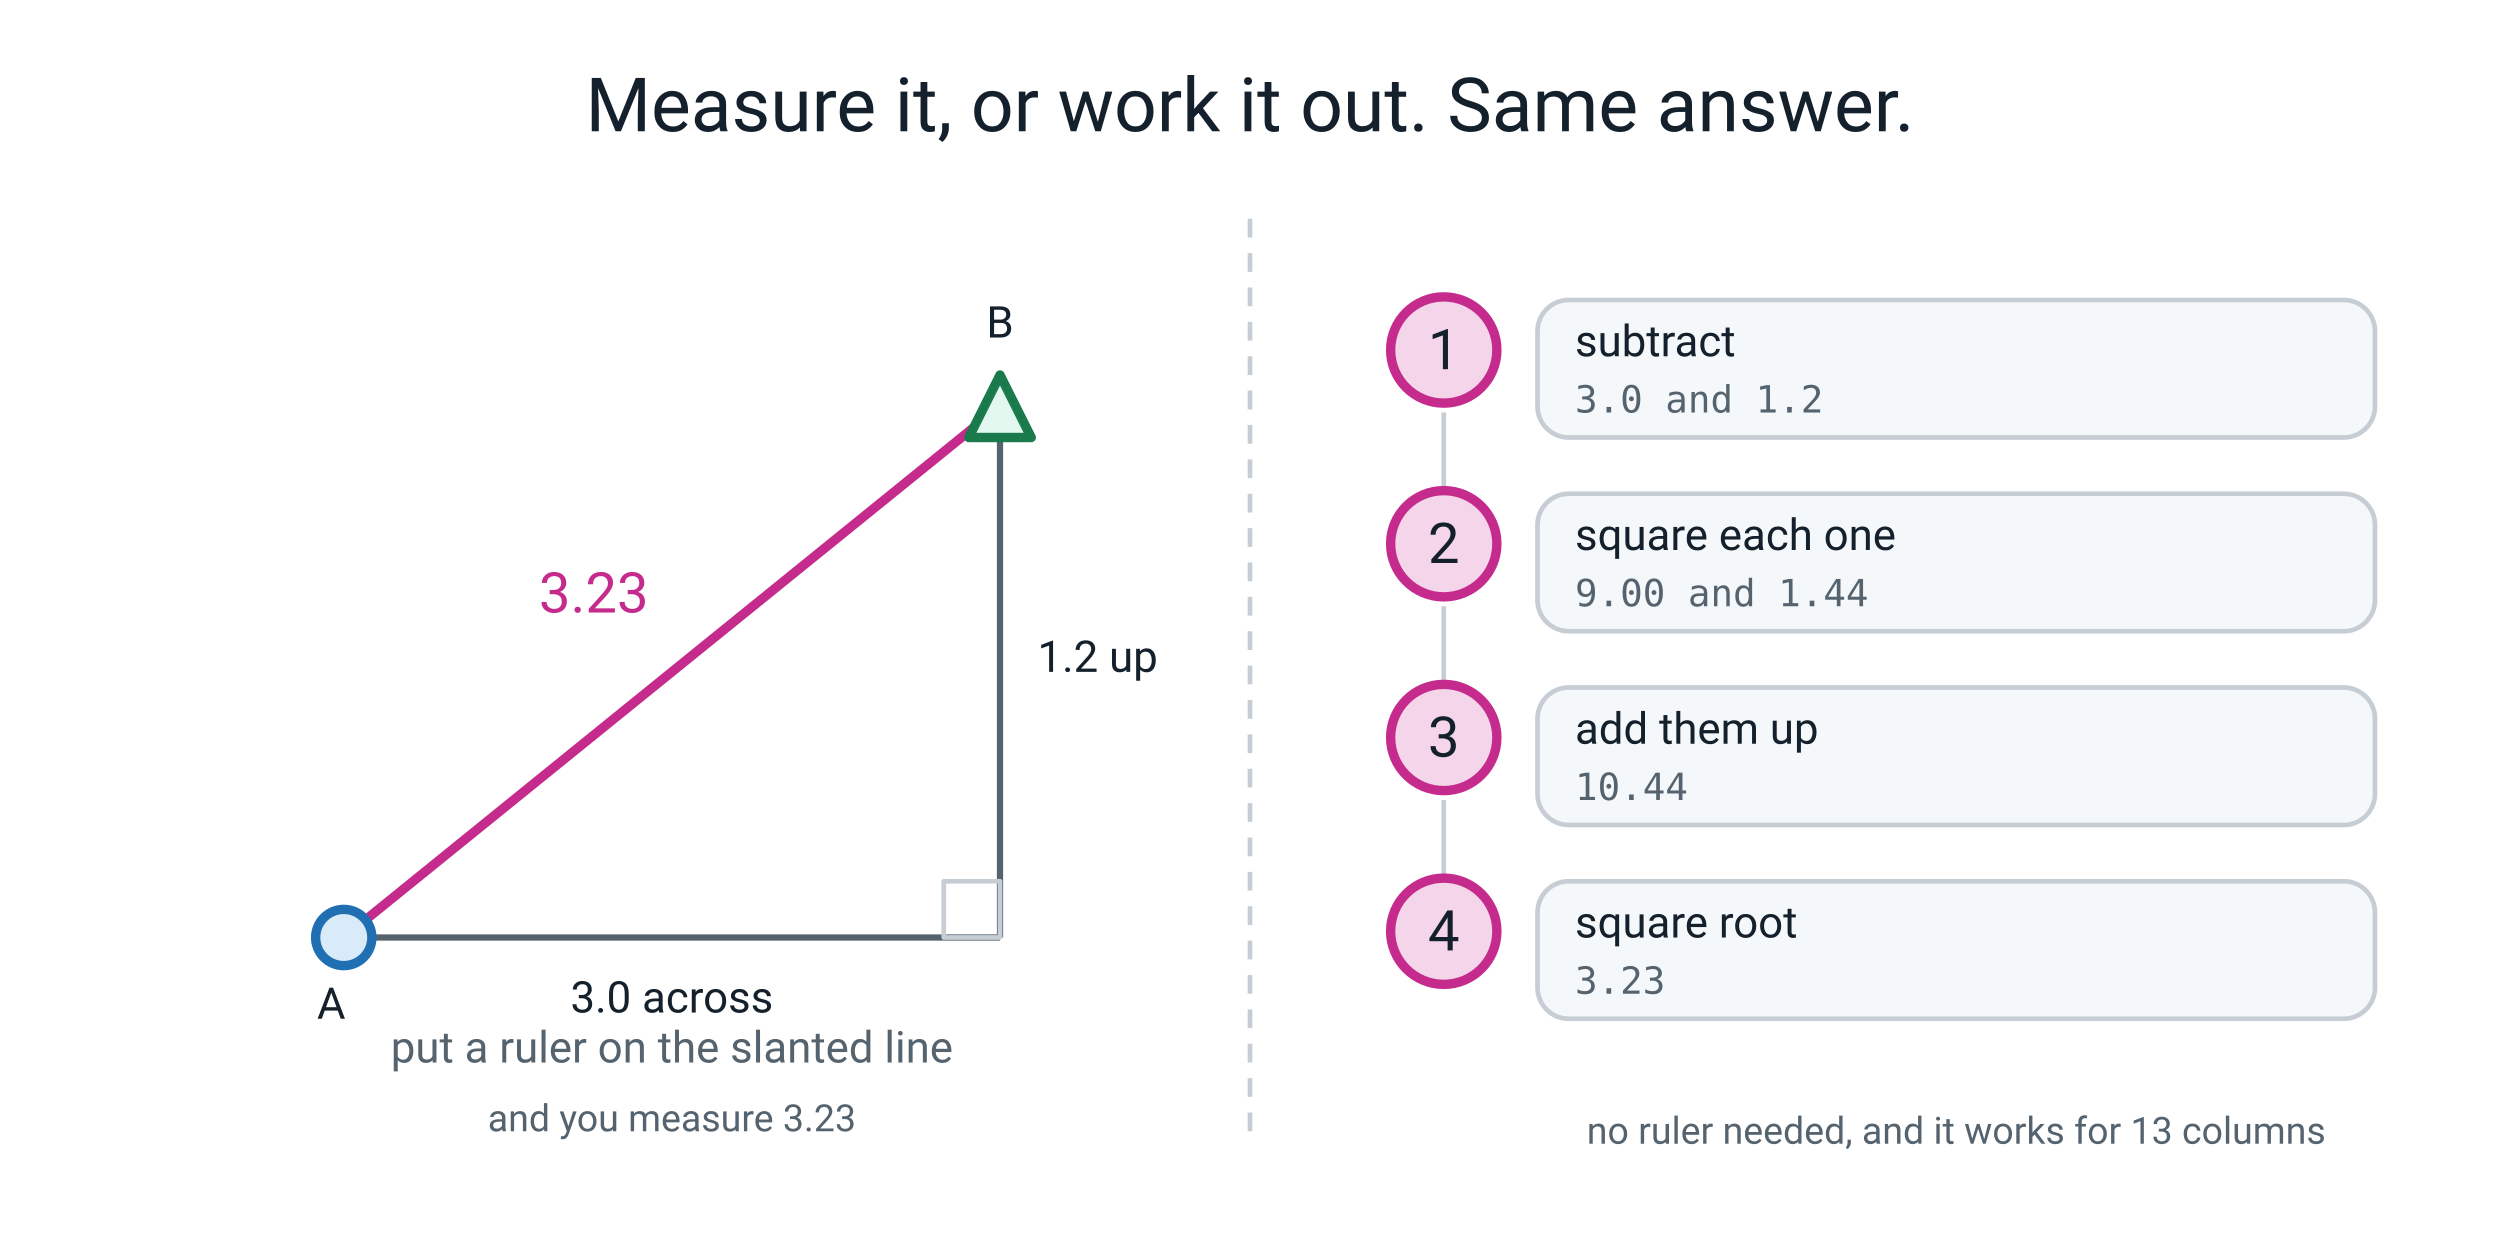
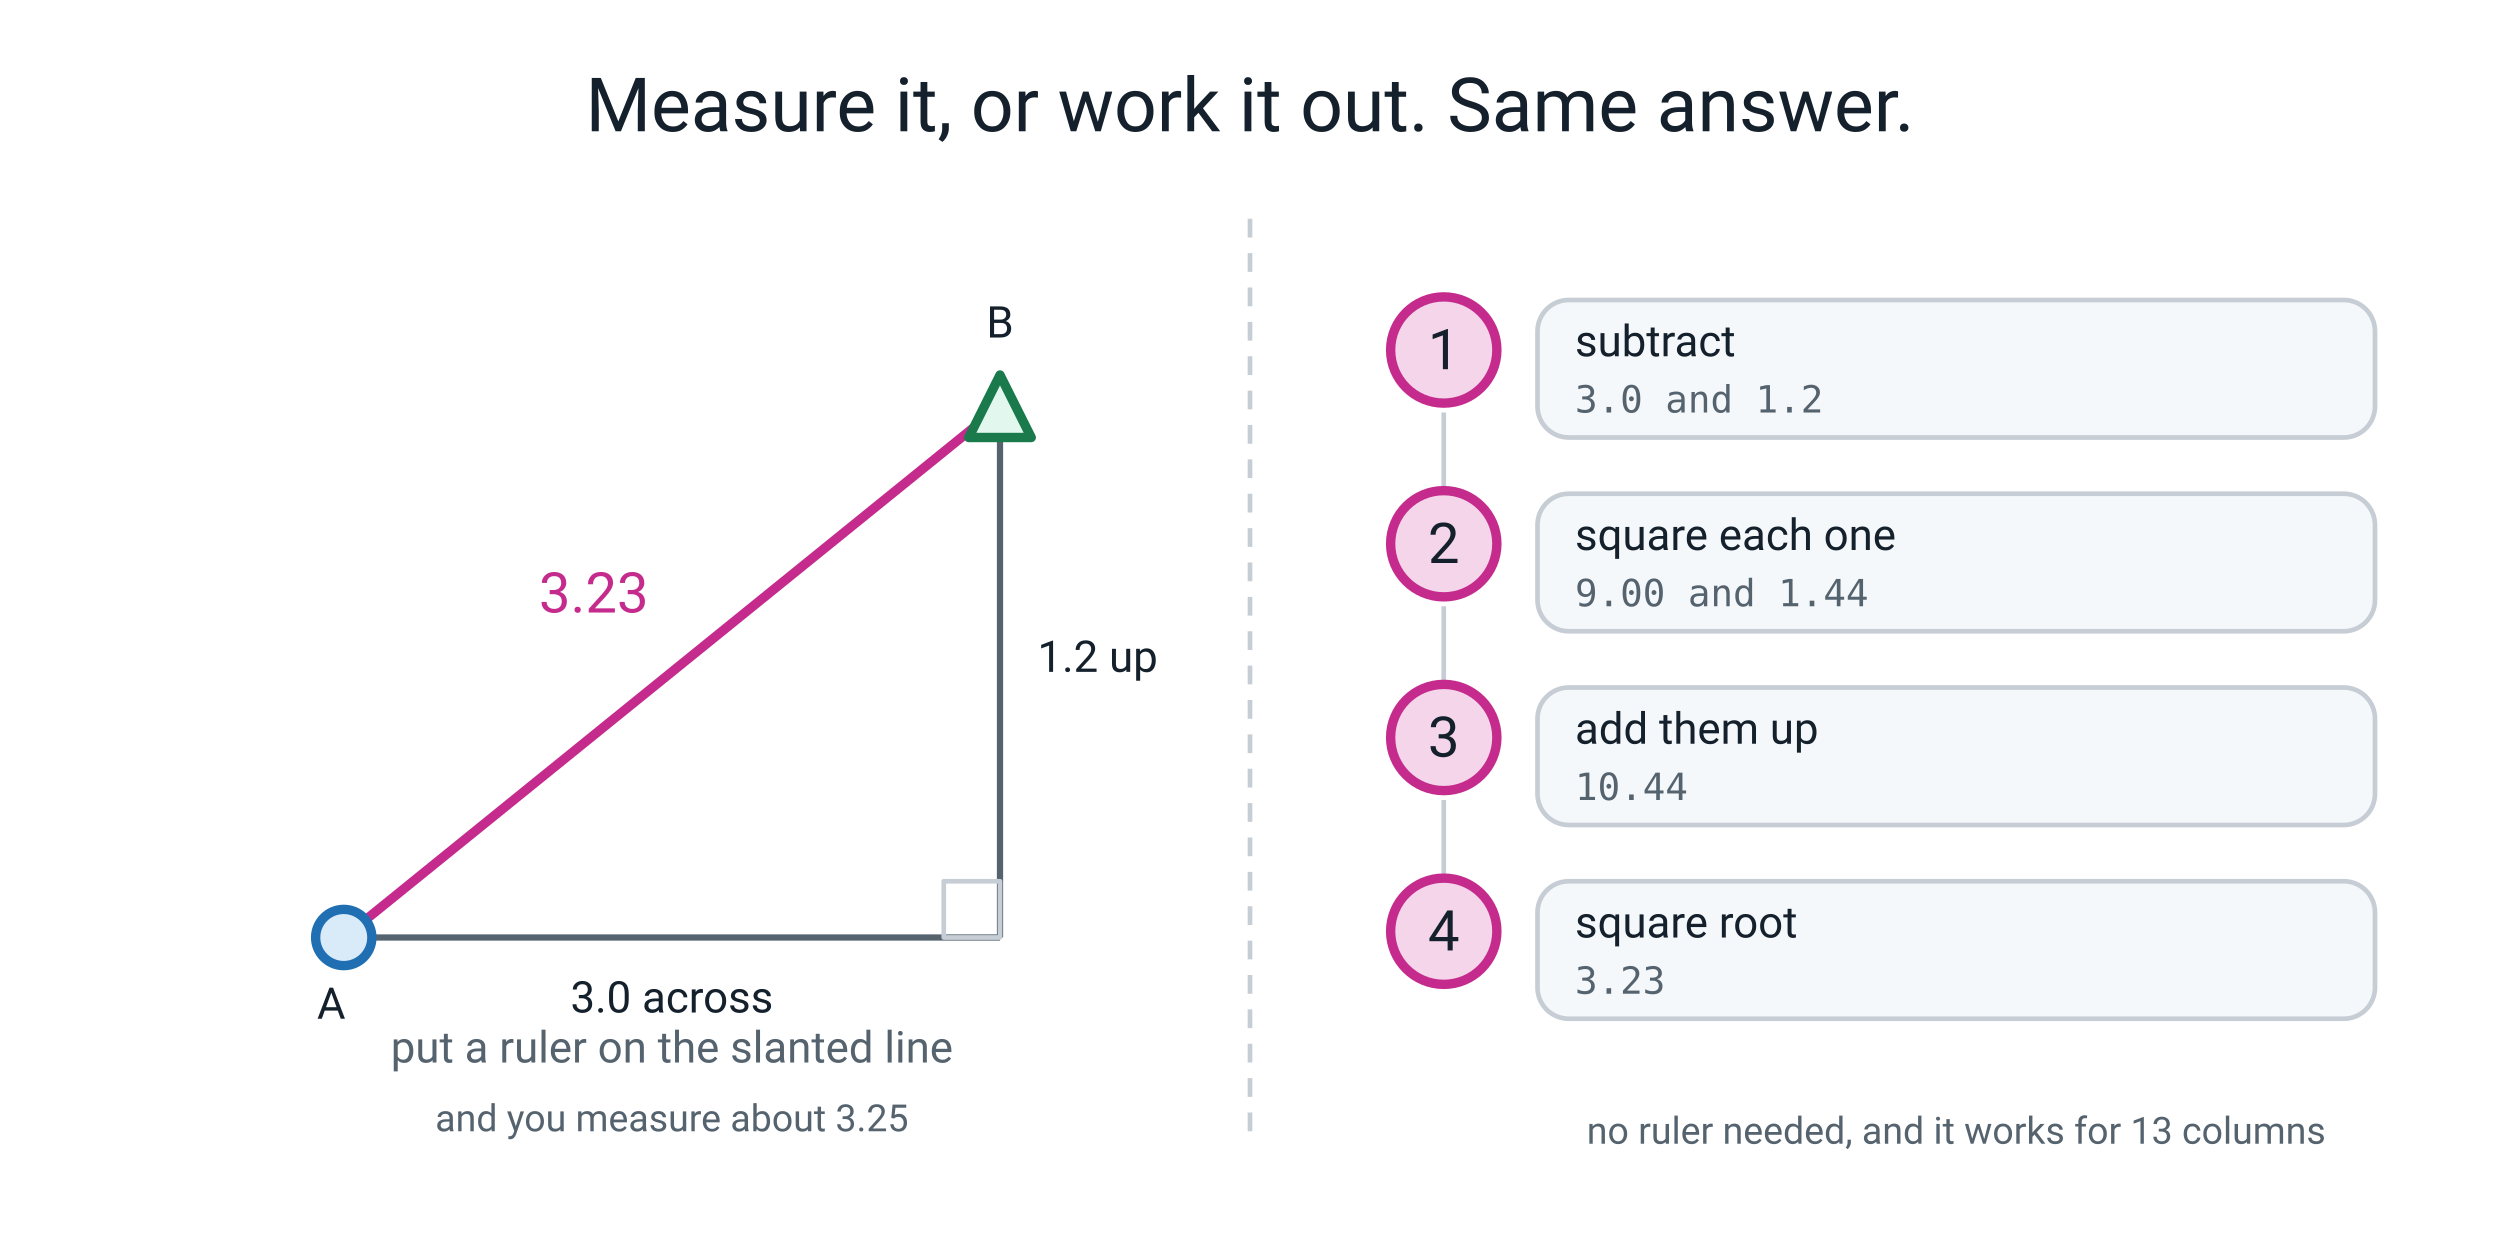
<svg xmlns="http://www.w3.org/2000/svg" viewBox="0 0 800 400" role="img">
  <text x="400" y="42" font-family="ui-sans-serif, system-ui, -apple-system, 'Segoe UI', Roboto, sans-serif" font-size="24" fill="#14202B" text-anchor="middle">Measure it, or work it out. Same answer.</text>
  <line x1="110" y1="300" x2="320" y2="300" stroke="#55636F" stroke-width="2" stroke-linecap="butt" />
  <line x1="320" y1="300" x2="320" y2="130" stroke="#55636F" stroke-width="2" stroke-linecap="butt" />
  <line x1="110" y1="300" x2="320" y2="130" stroke="#C42B8C" stroke-width="3" stroke-linecap="round" />
  <circle cx="110" cy="300" r="9" fill="#D9EAF9" stroke="#1F6FB2" stroke-width="3" />
  <path d="M320 120 L330 140 L310 140 Z" fill="#E2F7ED" stroke="#1B7A4B" stroke-width="3" stroke-linejoin="round" />
  <rect x="302" y="282" width="18" height="18" fill="none" stroke="#C7CDD4" stroke-width="1.5" stroke-linejoin="round" />
  <text x="215" y="324" font-family="ui-sans-serif, system-ui, -apple-system, 'Segoe UI', Roboto, sans-serif" font-size="14" fill="#14202B" text-anchor="middle">3.0 across</text>
  <text x="332" y="215" font-family="ui-sans-serif, system-ui, -apple-system, 'Segoe UI', Roboto, sans-serif" font-size="14" fill="#14202B">1.2 up</text>
  <text x="190" y="196" font-family="ui-sans-serif, system-ui, -apple-system, 'Segoe UI', Roboto, sans-serif" font-size="18" fill="#C42B8C" text-anchor="middle">3.23</text>
  <text x="106" y="326" font-family="ui-sans-serif, system-ui, -apple-system, 'Segoe UI', Roboto, sans-serif" font-size="14" fill="#14202B" text-anchor="middle">A</text>
  <text x="320" y="108" font-family="ui-sans-serif, system-ui, -apple-system, 'Segoe UI', Roboto, sans-serif" font-size="14" fill="#14202B" text-anchor="middle">B</text>
  <text x="215" y="340" font-family="ui-sans-serif, system-ui, -apple-system, 'Segoe UI', Roboto, sans-serif" font-size="14" fill="#55636F" text-anchor="middle">put a ruler on the slanted line</text>
-   <text x="215" y="362" font-family="ui-sans-serif, system-ui, -apple-system, 'Segoe UI', Roboto, sans-serif" font-size="12" fill="#55636F" text-anchor="middle">and you measure 3.23</text>
+   <text x="215" y="362" font-family="ui-sans-serif, system-ui, -apple-system, 'Segoe UI', Roboto, sans-serif" font-size="12" fill="#55636F" text-anchor="middle">and you measure about 3.25</text>
  <line x1="400" y1="70" x2="400" y2="366" stroke="#C7CDD4" stroke-width="1.5" stroke-linecap="butt" stroke-dasharray="6 5" />
  <circle cx="462" cy="112" r="17" fill="#F4D5E9" stroke="#C42B8C" stroke-width="3" />
  <text x="462" y="112" font-family="ui-sans-serif, system-ui, -apple-system, 'Segoe UI', Roboto, sans-serif" font-size="18" fill="#14202B" text-anchor="middle" dominant-baseline="central">1</text>
  <rect x="492" y="96" width="268" height="44" rx="10" fill="#F5F8FA" stroke="#C7CDD4" stroke-width="1.5" stroke-linejoin="round" />
  <text x="504" y="114" font-family="ui-sans-serif, system-ui, -apple-system, 'Segoe UI', Roboto, sans-serif" font-size="14" fill="#14202B">subtract</text>
  <text x="504" y="132" font-family="ui-monospace, SFMono-Regular, Menlo, Consolas, monospace" font-size="12" fill="#55636F">3.0  and  1.2</text>
  <line x1="462" y1="132" x2="462" y2="156" stroke="#C7CDD4" stroke-width="1.5" stroke-linecap="butt" />
  <circle cx="462" cy="174" r="17" fill="#F4D5E9" stroke="#C42B8C" stroke-width="3" />
  <text x="462" y="174" font-family="ui-sans-serif, system-ui, -apple-system, 'Segoe UI', Roboto, sans-serif" font-size="18" fill="#14202B" text-anchor="middle" dominant-baseline="central">2</text>
  <rect x="492" y="158" width="268" height="44" rx="10" fill="#F5F8FA" stroke="#C7CDD4" stroke-width="1.5" stroke-linejoin="round" />
  <text x="504" y="176" font-family="ui-sans-serif, system-ui, -apple-system, 'Segoe UI', Roboto, sans-serif" font-size="14" fill="#14202B">square each one</text>
  <text x="504" y="194" font-family="ui-monospace, SFMono-Regular, Menlo, Consolas, monospace" font-size="12" fill="#55636F">9.00  and  1.44</text>
  <line x1="462" y1="194" x2="462" y2="218" stroke="#C7CDD4" stroke-width="1.5" stroke-linecap="butt" />
  <circle cx="462" cy="236" r="17" fill="#F4D5E9" stroke="#C42B8C" stroke-width="3" />
  <text x="462" y="236" font-family="ui-sans-serif, system-ui, -apple-system, 'Segoe UI', Roboto, sans-serif" font-size="18" fill="#14202B" text-anchor="middle" dominant-baseline="central">3</text>
  <rect x="492" y="220" width="268" height="44" rx="10" fill="#F5F8FA" stroke="#C7CDD4" stroke-width="1.5" stroke-linejoin="round" />
  <text x="504" y="238" font-family="ui-sans-serif, system-ui, -apple-system, 'Segoe UI', Roboto, sans-serif" font-size="14" fill="#14202B">add them up</text>
  <text x="504" y="256" font-family="ui-monospace, SFMono-Regular, Menlo, Consolas, monospace" font-size="12" fill="#55636F">10.44</text>
  <line x1="462" y1="256" x2="462" y2="280" stroke="#C7CDD4" stroke-width="1.5" stroke-linecap="butt" />
  <circle cx="462" cy="298" r="17" fill="#F4D5E9" stroke="#C42B8C" stroke-width="3" />
  <text x="462" y="298" font-family="ui-sans-serif, system-ui, -apple-system, 'Segoe UI', Roboto, sans-serif" font-size="18" fill="#14202B" text-anchor="middle" dominant-baseline="central">4</text>
  <rect x="492" y="282" width="268" height="44" rx="10" fill="#F5F8FA" stroke="#C7CDD4" stroke-width="1.5" stroke-linejoin="round" />
  <text x="504" y="300" font-family="ui-sans-serif, system-ui, -apple-system, 'Segoe UI', Roboto, sans-serif" font-size="14" fill="#14202B">square root</text>
  <text x="504" y="318" font-family="ui-monospace, SFMono-Regular, Menlo, Consolas, monospace" font-size="12" fill="#55636F">3.23</text>
  <text x="626" y="366" font-family="ui-sans-serif, system-ui, -apple-system, 'Segoe UI', Roboto, sans-serif" font-size="12" fill="#55636F" text-anchor="middle">no ruler needed, and it works for 13 columns</text>
</svg>
